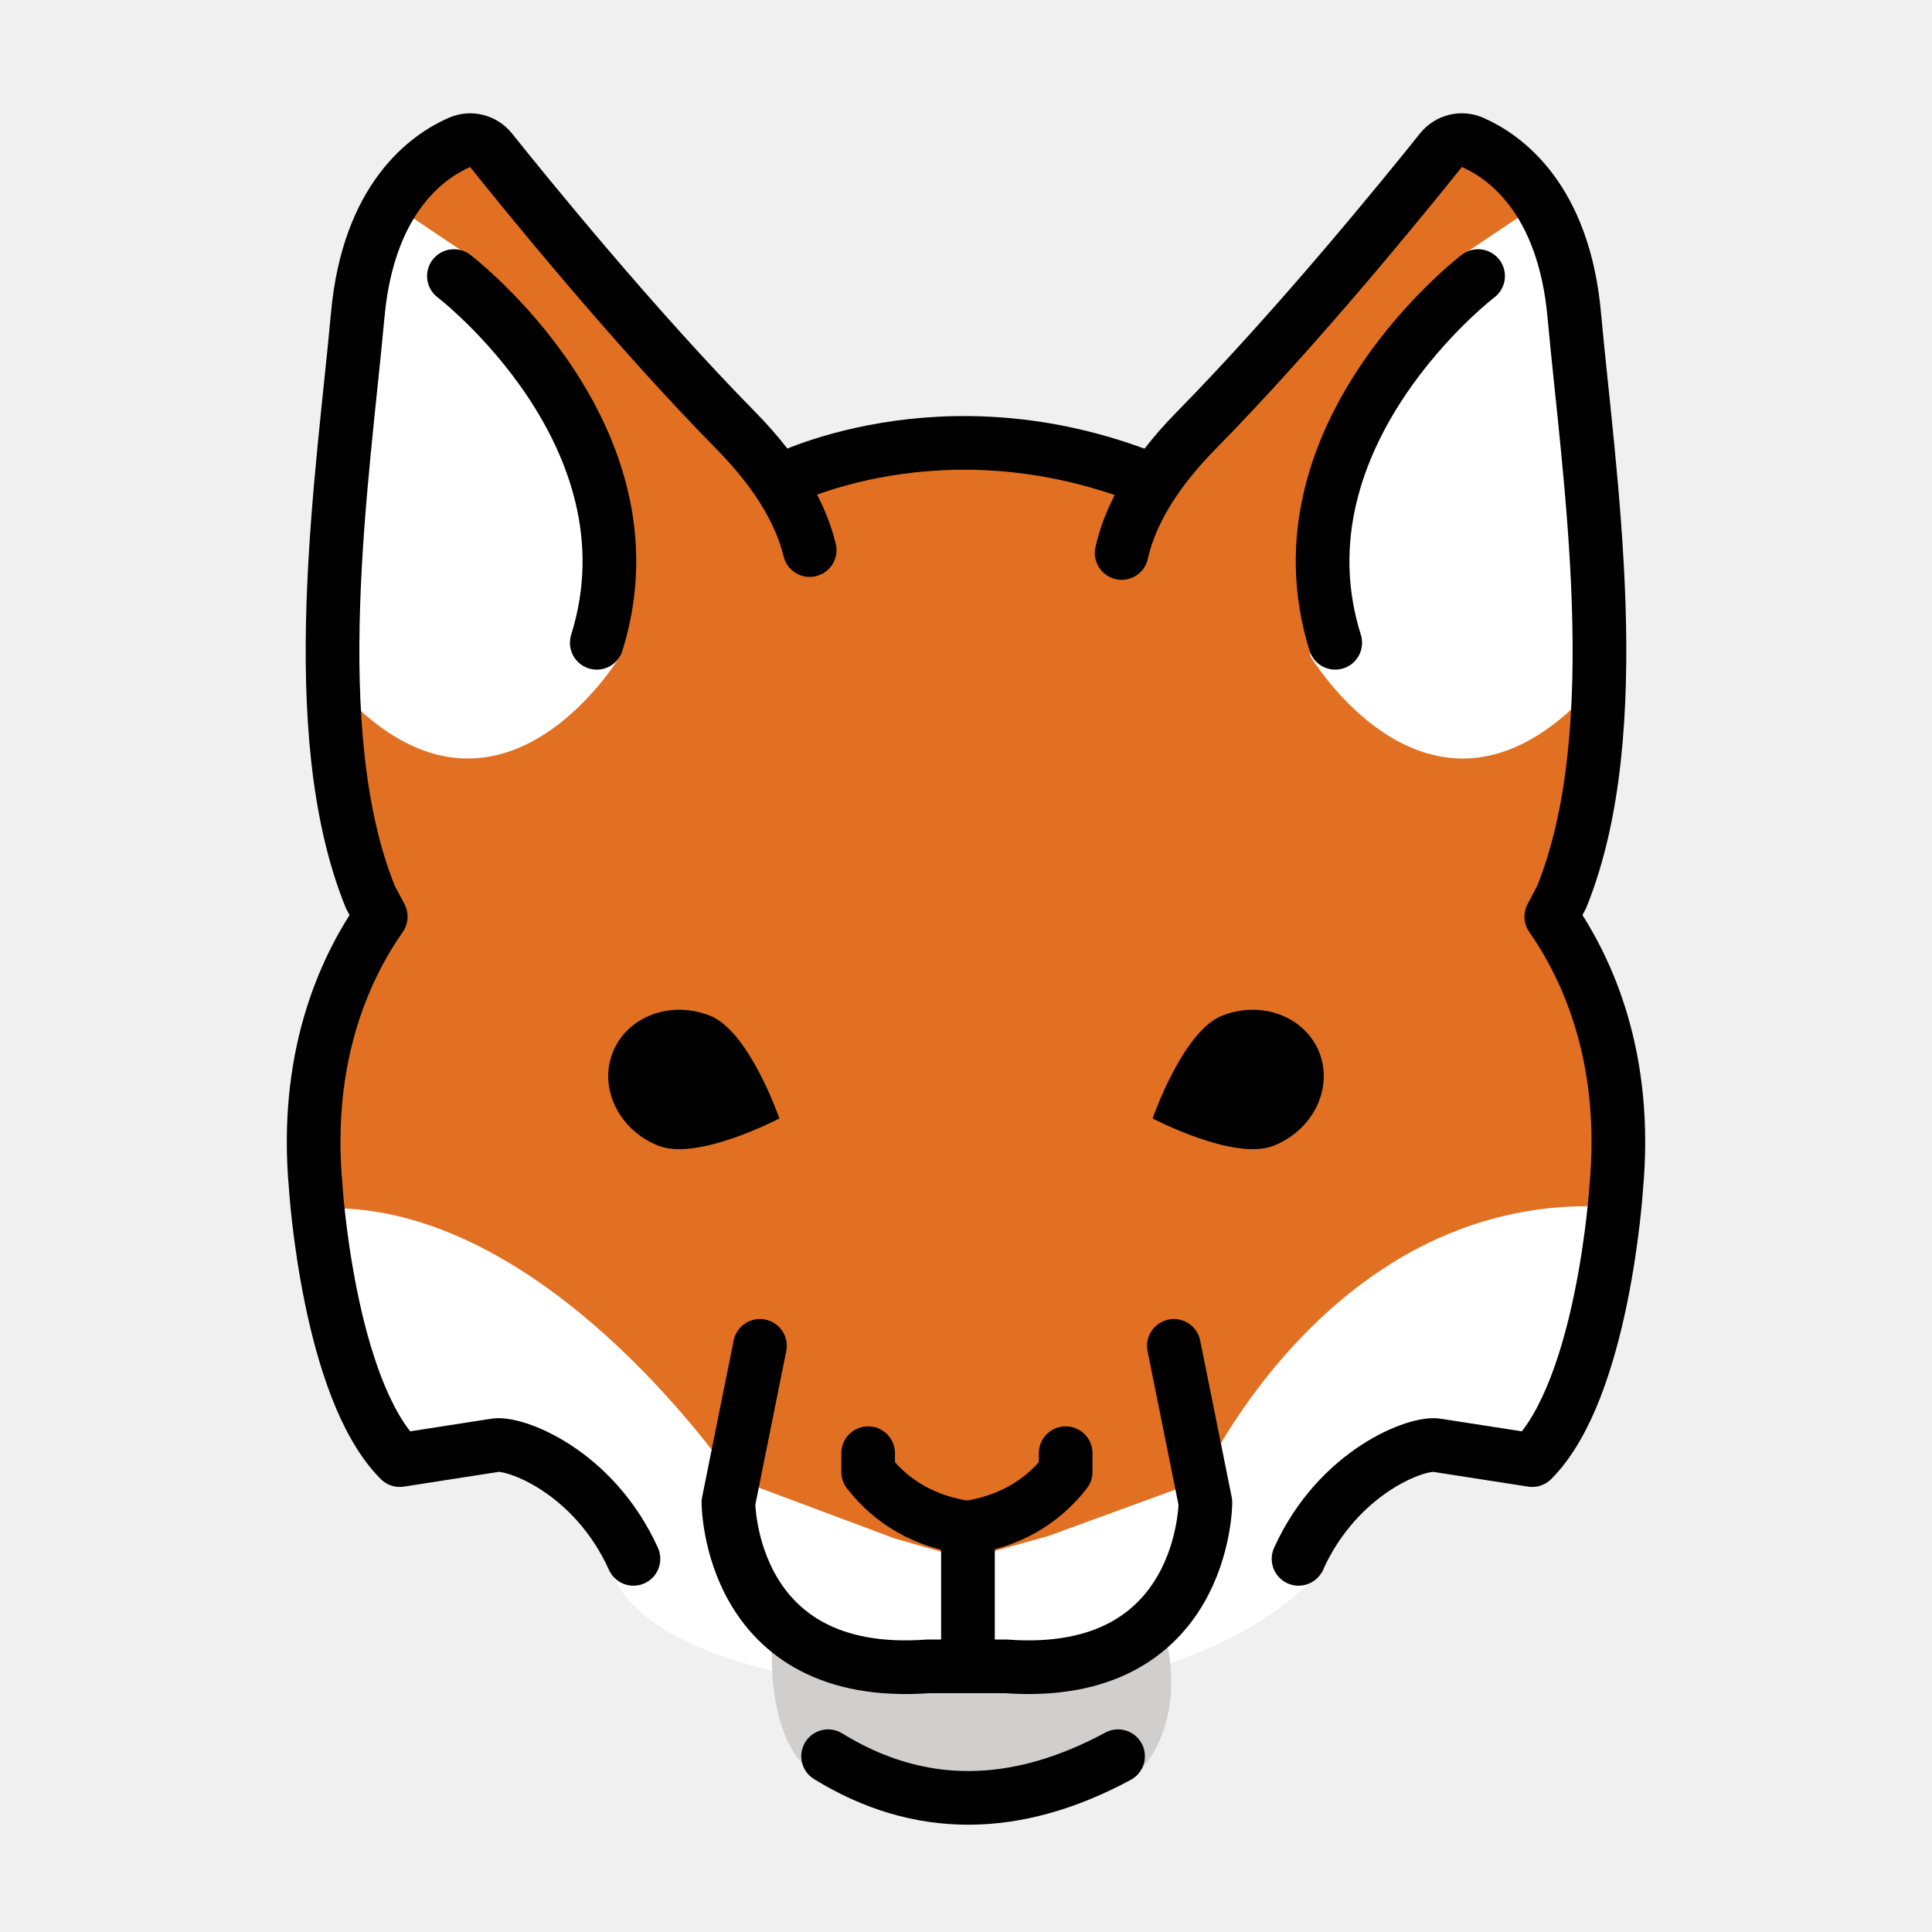
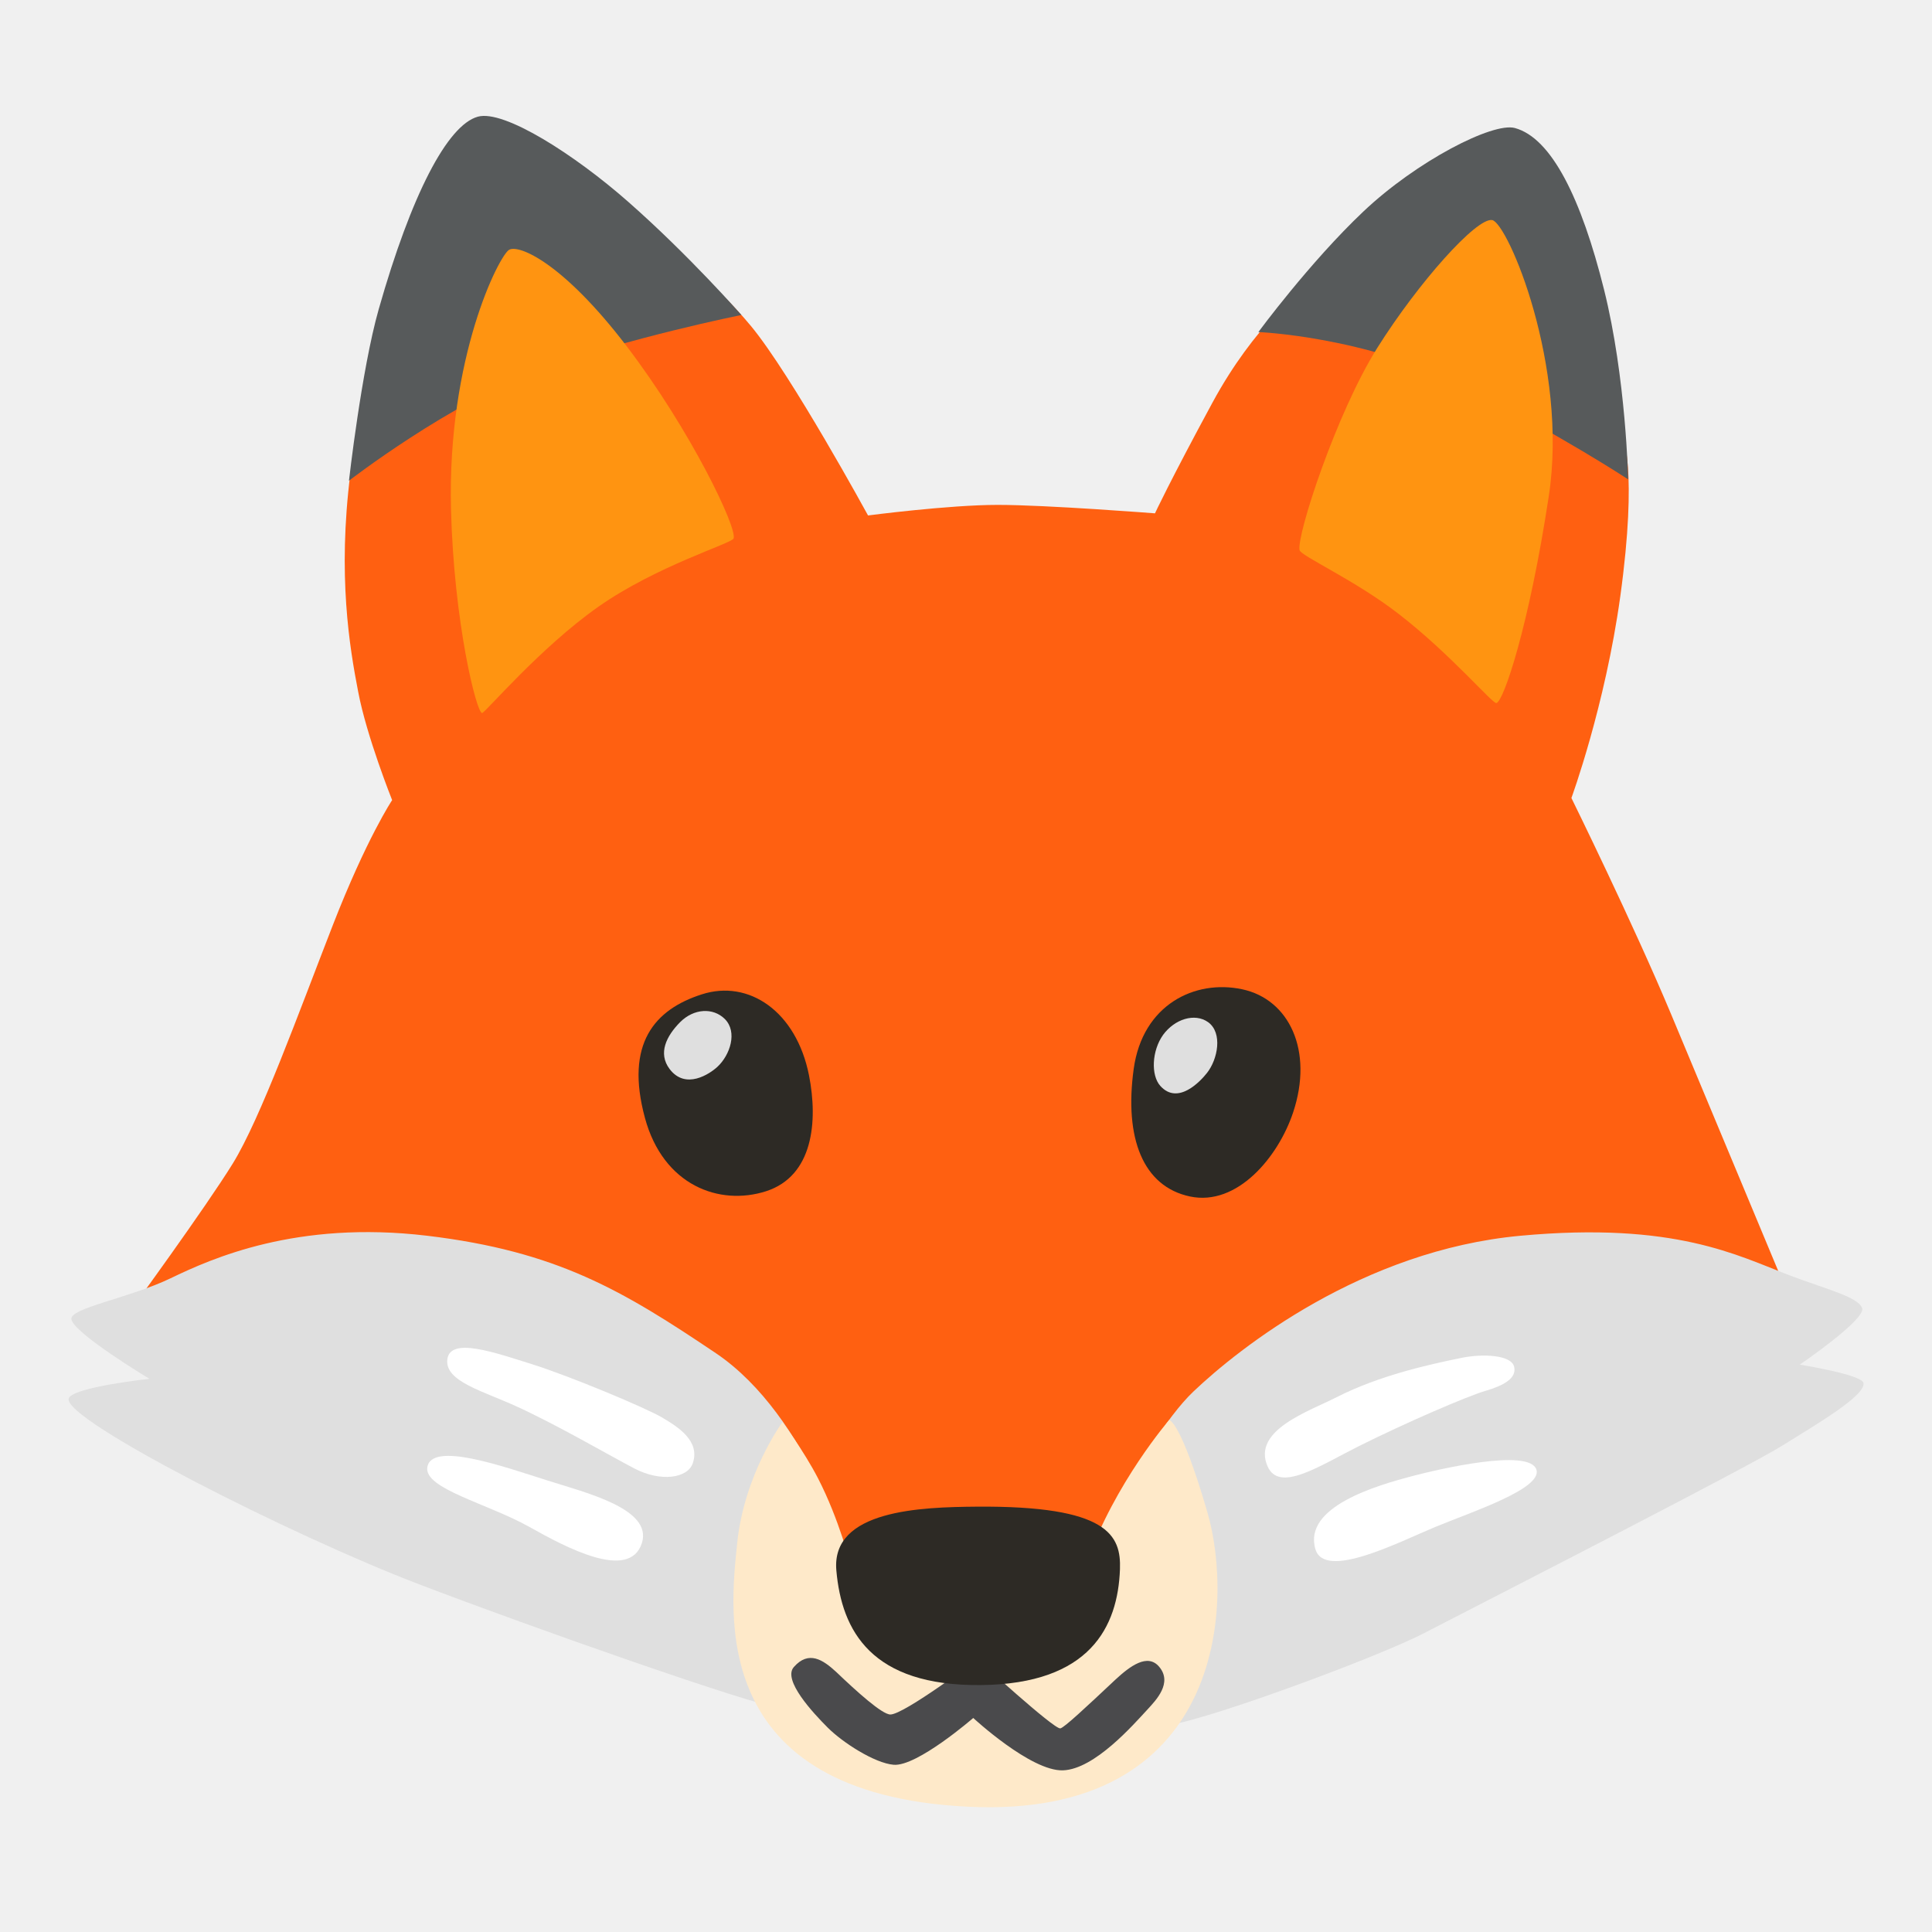
- <svg xmlns="http://www.w3.org/2000/svg" id="emoji" viewBox="0 0 72 72">
-   <g id="color">
-     <path fill="#E27022" stroke="none" d="M17.123,5.306L13.799,9.348l-2.111,12.895l2.5,11.916l-2.5,5.036l0.483,11.388l2.234,4.5 c0,0,6.932-3.333,8.766,3.917l12.902,3.833l13.216-4.25l0.715-2.439l3.575-2.279l3.523,0.548l2.572-6.129L60.312,42 l-1.722-6.575l-0.778-1.264l1.447-4.767l0.218-8.943l-0.963-9.823l-1.705-3.869L54.171,4.667l-5.185,6.578 l-5.482,6.707H42.171l-5.159-1.411l-9.174,0.581l-4.75-5.038l-3.275-5.167L17.123,5.306" />
-     <path fill="#FFFFFF" stroke="none" d="M11.338,45.083c6.042-0.655,11.991,4.542,15.991,10.002h0l6.009,2.248l2.657,0.761 L39.046,57.25l5.709-2.084c0,0,5.083-11.25,15.916-10.139l-2.083,8.254L56.9,55l-3.188-0.844l-3.062,1.387 l-1.517,3.091c0,0-3.545,4.455-12.868,4.45c-5.828-0.004-12.26-1.375-13.473-4.484 c-0.861-2.207-3.829-5.037-3.829-5.037l-4.493,0.356L11.338,45.083z" />
-     <path fill="#d0cfce" stroke="none" d="M28.796,60.958c0,0-0.369,3.542,1.378,5.042c1.747,1.5,6.414,1.708,6.414,1.708l5.958-1.792 c0,0,1.708-1.667,0.875-5l-2.75,0.792l-6.497,0.208L28.796,60.958z" />
-     <path fill="#FFFFFF" stroke="none" d="M57.671,7.375l-3.042,2.042L50.171,15.375L48.629,22.5l0.208,1.958c0,0,5,8.375,11.25,0.292 l-0.583-8.583l-0.917-7.25L57.671,7.375z" />
-     <path fill="#FFFFFF" stroke="none" d="M14.271,7.375l3.042,2.042l4.458,5.958l1.542,7.125l-0.208,1.958c0,0-5,8.375-11.25,0.292 l0.583-8.583l0.917-7.25L14.271,7.375z" />
-   </g>
-   <g id="hair" />
-   <g id="skin" />
-   <g id="skin-shadow" />
-   <g id="line">
-     <path fill="#000000" stroke="none" d="M29.045,41.681c0,0-3.039,1.6-4.509,1.017c-1.47-0.583-2.231-2.14-1.701-3.478 c0.531-1.339,2.152-1.951,3.622-1.369C27.927,38.433,29.045,41.681,29.045,41.681z" />
-     <path fill="none" stroke="#000000" stroke-linecap="round" stroke-linejoin="round" stroke-miterlimit="10" stroke-width="2" d="M35.994,56.929c-1.513-0.235-2.736-0.912-3.641-2.075v-0.698" />
-     <path fill="none" stroke="#000000" stroke-linecap="round" stroke-linejoin="round" stroke-miterlimit="10" stroke-width="2" d="M16.916,10.288c0,0,7.752,5.915,5.324,13.667" />
-     <path fill="none" stroke="#000000" stroke-linecap="round" stroke-linejoin="round" stroke-miterlimit="10" stroke-width="2" d="M23.607,58.094c-1.488-3.289-4.481-4.385-5.186-4.228l-3.523,0.548c-2.662-2.662-3.132-10.179-3.132-10.179 c-0.434-4.771,1.03-8.076,2.423-10.075l-0.387-0.73c-2.506-6.186-1.018-15.66-0.47-21.689 c0.398-4.372,2.607-5.916,3.791-6.434c0.415-0.182,0.896-0.06,1.179,0.294 c1.296,1.621,5.316,6.574,9.124,10.447c1.682,1.711,2.451,3.222,2.748,4.452" />
-     <path fill="#000000" stroke="none" d="M42.955,41.681c0,0,3.039,1.6,4.509,1.017c1.47-0.583,2.231-2.14,1.701-3.478s-2.152-1.951-3.622-1.369 C44.073,38.433,42.955,41.681,42.955,41.681z" />
-     <path fill="none" stroke="#000000" stroke-linecap="round" stroke-linejoin="round" stroke-miterlimit="10" stroke-width="2" d="M36.073,61.708v-4.779c1.513-0.235,2.736-0.912,3.641-2.075v-0.698" />
-     <path fill="none" stroke="#000000" stroke-linecap="round" stroke-linejoin="round" stroke-miterlimit="10" stroke-width="2" d="M43.747,50.156l1.175,5.837c0,0,0,6.655-7.439,6.107h-2.898c-7.439,0.548-7.439-6.107-7.439-6.107l1.175-5.837" />
-     <path fill="none" stroke="#000000" stroke-linecap="round" stroke-linejoin="round" stroke-miterlimit="10" stroke-width="2" d="M55.084,10.288c0,0-7.752,5.915-5.324,13.667" />
-     <path fill="none" stroke="#000000" stroke-linecap="round" stroke-linejoin="round" stroke-miterlimit="10" stroke-width="2" d="M48.393,58.094c1.488-3.289,4.481-4.385,5.186-4.228l3.523,0.548c2.662-2.662,3.132-10.179,3.132-10.179 c0.434-4.769-1.029-8.074-2.422-10.074l0.386-0.732c2.506-6.186,1.018-15.66,0.47-21.689 c-0.398-4.372-2.607-5.916-3.791-6.434C54.462,5.124,53.981,5.246,53.698,5.6 c-1.296,1.621-5.316,6.574-9.124,10.447c-1.732,1.762-2.496,3.312-2.773,4.561" />
-     <path fill="none" stroke="#000000" stroke-linecap="round" stroke-linejoin="round" stroke-miterlimit="10" stroke-width="2" d="M41.667,65.449c-3.804,2.051-7.418,2.089-10.806,0" />
-     <path fill="none" stroke="#000000" stroke-linecap="round" stroke-linejoin="round" stroke-miterlimit="10" stroke-width="2" d="M29.018,17.952c0,0,6.055-3.184,13.781-0.104" />
-   </g>
+ <svg xmlns="http://www.w3.org/2000/svg" version="1.1" id="Layer_3" x="0px" y="0px" viewBox="0 0 128 128" style="enable-background:new 0 0 128 128;" xml:space="preserve">
+   <path style="fill:#FF6011;" d="M45.83,104.96l32.52,4.5l39.84-24.35c0,0-4.93-11.83-7.46-17.88s-6.62-14.36-6.62-14.36  s2.23-6.07,3.24-13.37c1.17-8.49,0.14-10.65,0.14-10.65l-21.21-9.67c0,0-3.14,2.3-5.96,7.51s-3.8,7.32-3.8,7.32  s-7.18-0.56-10.42-0.56c-3.24,0-8.59,0.7-8.59,0.7s-5.07-9.29-7.74-12.53c-2.67-3.24-6.85-6.38-6.85-6.38s-18.86,9.39-19.71,16.14  s-0.05,11.5,0.52,14.45c0.56,2.96,2.25,7.18,2.25,7.18s-1.69,2.53-3.94,8.31s-4.79,12.81-6.62,15.77c-1.83,2.96-6.76,9.71-6.76,9.71  L45.83,104.96z" />
+   <path style="fill:#575A5B;" d="M31.66,7.73c-2.02,0.56-4.41,5.16-6.57,12.76c-1.14,4.01-1.97,11.36-1.97,11.36s6.66-5.16,12.58-7.32  s13.42-3.66,13.42-3.66s-3.45-3.94-7.51-7.51C38.1,10.27,33.4,7.25,31.66,7.73z" />
+   <path style="fill:#575A5B;" d="M100.36,8.48c-1.46-0.39-6.49,2.18-10.04,5.54s-6.95,7.98-6.95,7.98s7.13,0.28,13.61,3.57  c6.48,3.28,10.89,6.19,10.89,6.19s-0.14-6.74-1.6-12.58C104.77,13.17,102.8,9.14,100.36,8.48z" />
+   <path style="fill:#FF9411;" d="M33.73,16.55c-0.66,0.38-4.1,7.11-3.85,17.18c0.19,7.51,1.69,13.51,2.06,13.51  c0.19,0,3.84-4.33,7.7-7.04c3.86-2.71,8.82-4.19,8.96-4.52c0.28-0.66-2.86-7.21-7.08-12.74S34.38,16.18,33.73,16.55z" />
+   <path style="fill:#FF9411;" d="M86.1,36.45c-0.21-0.96,2.44-9.1,5.16-13.42c2.72-4.32,6.57-8.63,7.6-8.45  c1.03,0.19,5.07,9.67,3.75,18.3c-1.31,8.63-3,13.61-3.47,13.7c-0.26,0.05-3.04-3.25-6.48-5.91C89.8,38.45,86.18,36.83,86.1,36.45z" />
+   <path style="fill:#DFDFDF;" d="M4.73,87.41c-0.15-0.74,3.85-1.41,6.57-2.72c2.72-1.31,8.35-3.85,16.99-2.82  c8.63,1.03,12.97,3.63,19.15,7.79c6.19,4.18,8.92,13.98,8.92,13.98l14.17,3c0,0,4.93-11.03,8.54-14.45  c3.03-2.88,11.2-9.36,21.68-10.32c10.23-0.94,14.36,1.31,17.83,2.63c2.4,0.91,4.5,1.41,4.79,2.16c0.28,0.75-4.13,3.75-4.13,3.75  s4.13,0.66,4.22,1.22c0.14,0.84-3.1,2.72-5.35,4.13s-18,9.47-23.84,12.48c-3.1,1.6-15.49,6.19-17.36,6.1  c-1.88-0.09-23.84-1.13-25.34-1.22c-1.5-0.09-16.24-5.26-23.84-8.17c-8.43-3.22-23.54-10.88-23.18-12.29  c0.19-0.75,5.35-1.31,5.35-1.31S4.91,88.35,4.73,87.41z" />
+   <path style="fill:#FEE9C9;" d="M64.13,119.7c16.97,0.83,17.64-13.42,15.86-19.52c-1.78-6.1-2.53-6.1-2.53-6.1s-3.61,4.18-5.44,9.39  c-0.57,1.63-15.67,0.19-15.67,0.19s-0.75-3-2.16-5.73c-0.93-1.8-2.35-3.71-2.35-3.71s-2.53,3.43-3,8.02  C48.37,106.84,46.87,118.85,64.13,119.7z" />
+   <path style="fill:#4A4A4C;" d="M52.59,110.45c-0.75,0.86,1.27,3.03,2.25,4.01c0.99,0.99,3.1,2.35,4.36,2.46  c1.55,0.14,5.28-3.1,5.28-3.1s3.82,3.54,5.94,3.47c2.11-0.07,4.69-3.05,5.61-4.04c0.56-0.61,1.67-1.75,0.77-2.82  c-0.77-0.92-1.94-0.04-2.89,0.84c-1.96,1.84-3.4,3.19-3.66,3.24c-0.42,0.07-5.49-4.58-5.49-4.58s-4.86,3.66-5.77,3.66  c-0.55,0-2.24-1.53-3.59-2.82C54.53,109.97,53.58,109.32,52.59,110.45z" />
+   <path style="fill:#2D2A25;" d="M64.7,99.82c-3.66,0.03-9.64,0.21-9.29,4.22c0.35,4.01,2.32,7.67,9.57,7.6s9.08-3.87,9.22-7.67  C74.28,101.72,73.43,99.75,64.7,99.82z" />
+   <path style="fill:#FFFFFF;" d="M45.9,96.94c-0.33,0.99-2.11,1.27-3.87,0.35c-1.76-0.92-5-2.82-7.74-4.08  c-2.3-1.06-4.86-1.69-4.65-3.17c0.21-1.48,3.17-0.42,5.63,0.35c2.46,0.77,7.53,2.89,8.59,3.52C44.92,94.54,46.4,95.46,45.9,96.94z" />
+   <path style="fill:#FFFFFF;" d="M36.19,98.06c-2.76-0.87-7.62-2.61-7.88-0.84c-0.21,1.41,4.01,2.4,6.76,3.94  c2.39,1.34,6.65,3.64,7.46,1.06C43.23,99.96,38.86,98.91,36.19,98.06z" />
+   <path style="fill:#FFFFFF;" d="M83.98,97.15c0.78,1.76,3.4-0.01,6.05-1.34c3.1-1.55,7.18-3.31,8.38-3.66  c1.2-0.35,2.11-0.84,1.9-1.62c-0.21-0.77-2.1-0.86-3.52-0.56c-2.04,0.42-5.35,1.13-8.24,2.6C86.74,93.5,82.93,94.75,83.98,97.15z" />
+   <path style="fill:#FFFFFF;" d="M87.15,102.64c0.62,2.07,5.56-0.49,7.95-1.48s7.11-2.53,6.69-3.8c-0.48-1.43-6.48-0.02-8.17,0.42  C91.23,98.41,86.31,99.82,87.15,102.64z" />
+   <path style="fill:#2D2A25;" d="M85.67,73.71c-0.99,2.96-3.71,6.22-6.83,5.56s-4.36-3.87-3.73-8.45c0.59-4.27,4.06-5.94,7.18-5.28  S87.04,69.61,85.67,73.71z" />
+   <path style="fill:#2D2A25;" d="M53.6,71.25c0.6,3.06,0.27,6.66-2.84,7.67c-3.11,1-6.82-0.39-8.03-4.85  c-1.34-4.94,0.65-7.19,3.76-8.19C49.61,64.87,52.76,67.01,53.6,71.25z" />
+   <path style="fill:#DFDFDF;" d="M48.02,67.51c0.86,0.86,0.35,2.39-0.49,3.17c-0.51,0.47-2.11,1.55-3.17,0.14  c-0.78-1.04-0.21-2.18,0.7-3.1C45.97,66.81,47.24,66.74,48.02,67.51z" />
+   <path style="fill:#DFDFDF;" d="M80.04,67.72c0.98,0.71,0.64,2.46-0.07,3.36c-0.43,0.55-1.93,2.17-3.1,0.86  c-0.63-0.71-0.56-2.33,0.19-3.38C77.82,67.52,79.15,67.09,80.04,67.72z" />
</svg>
